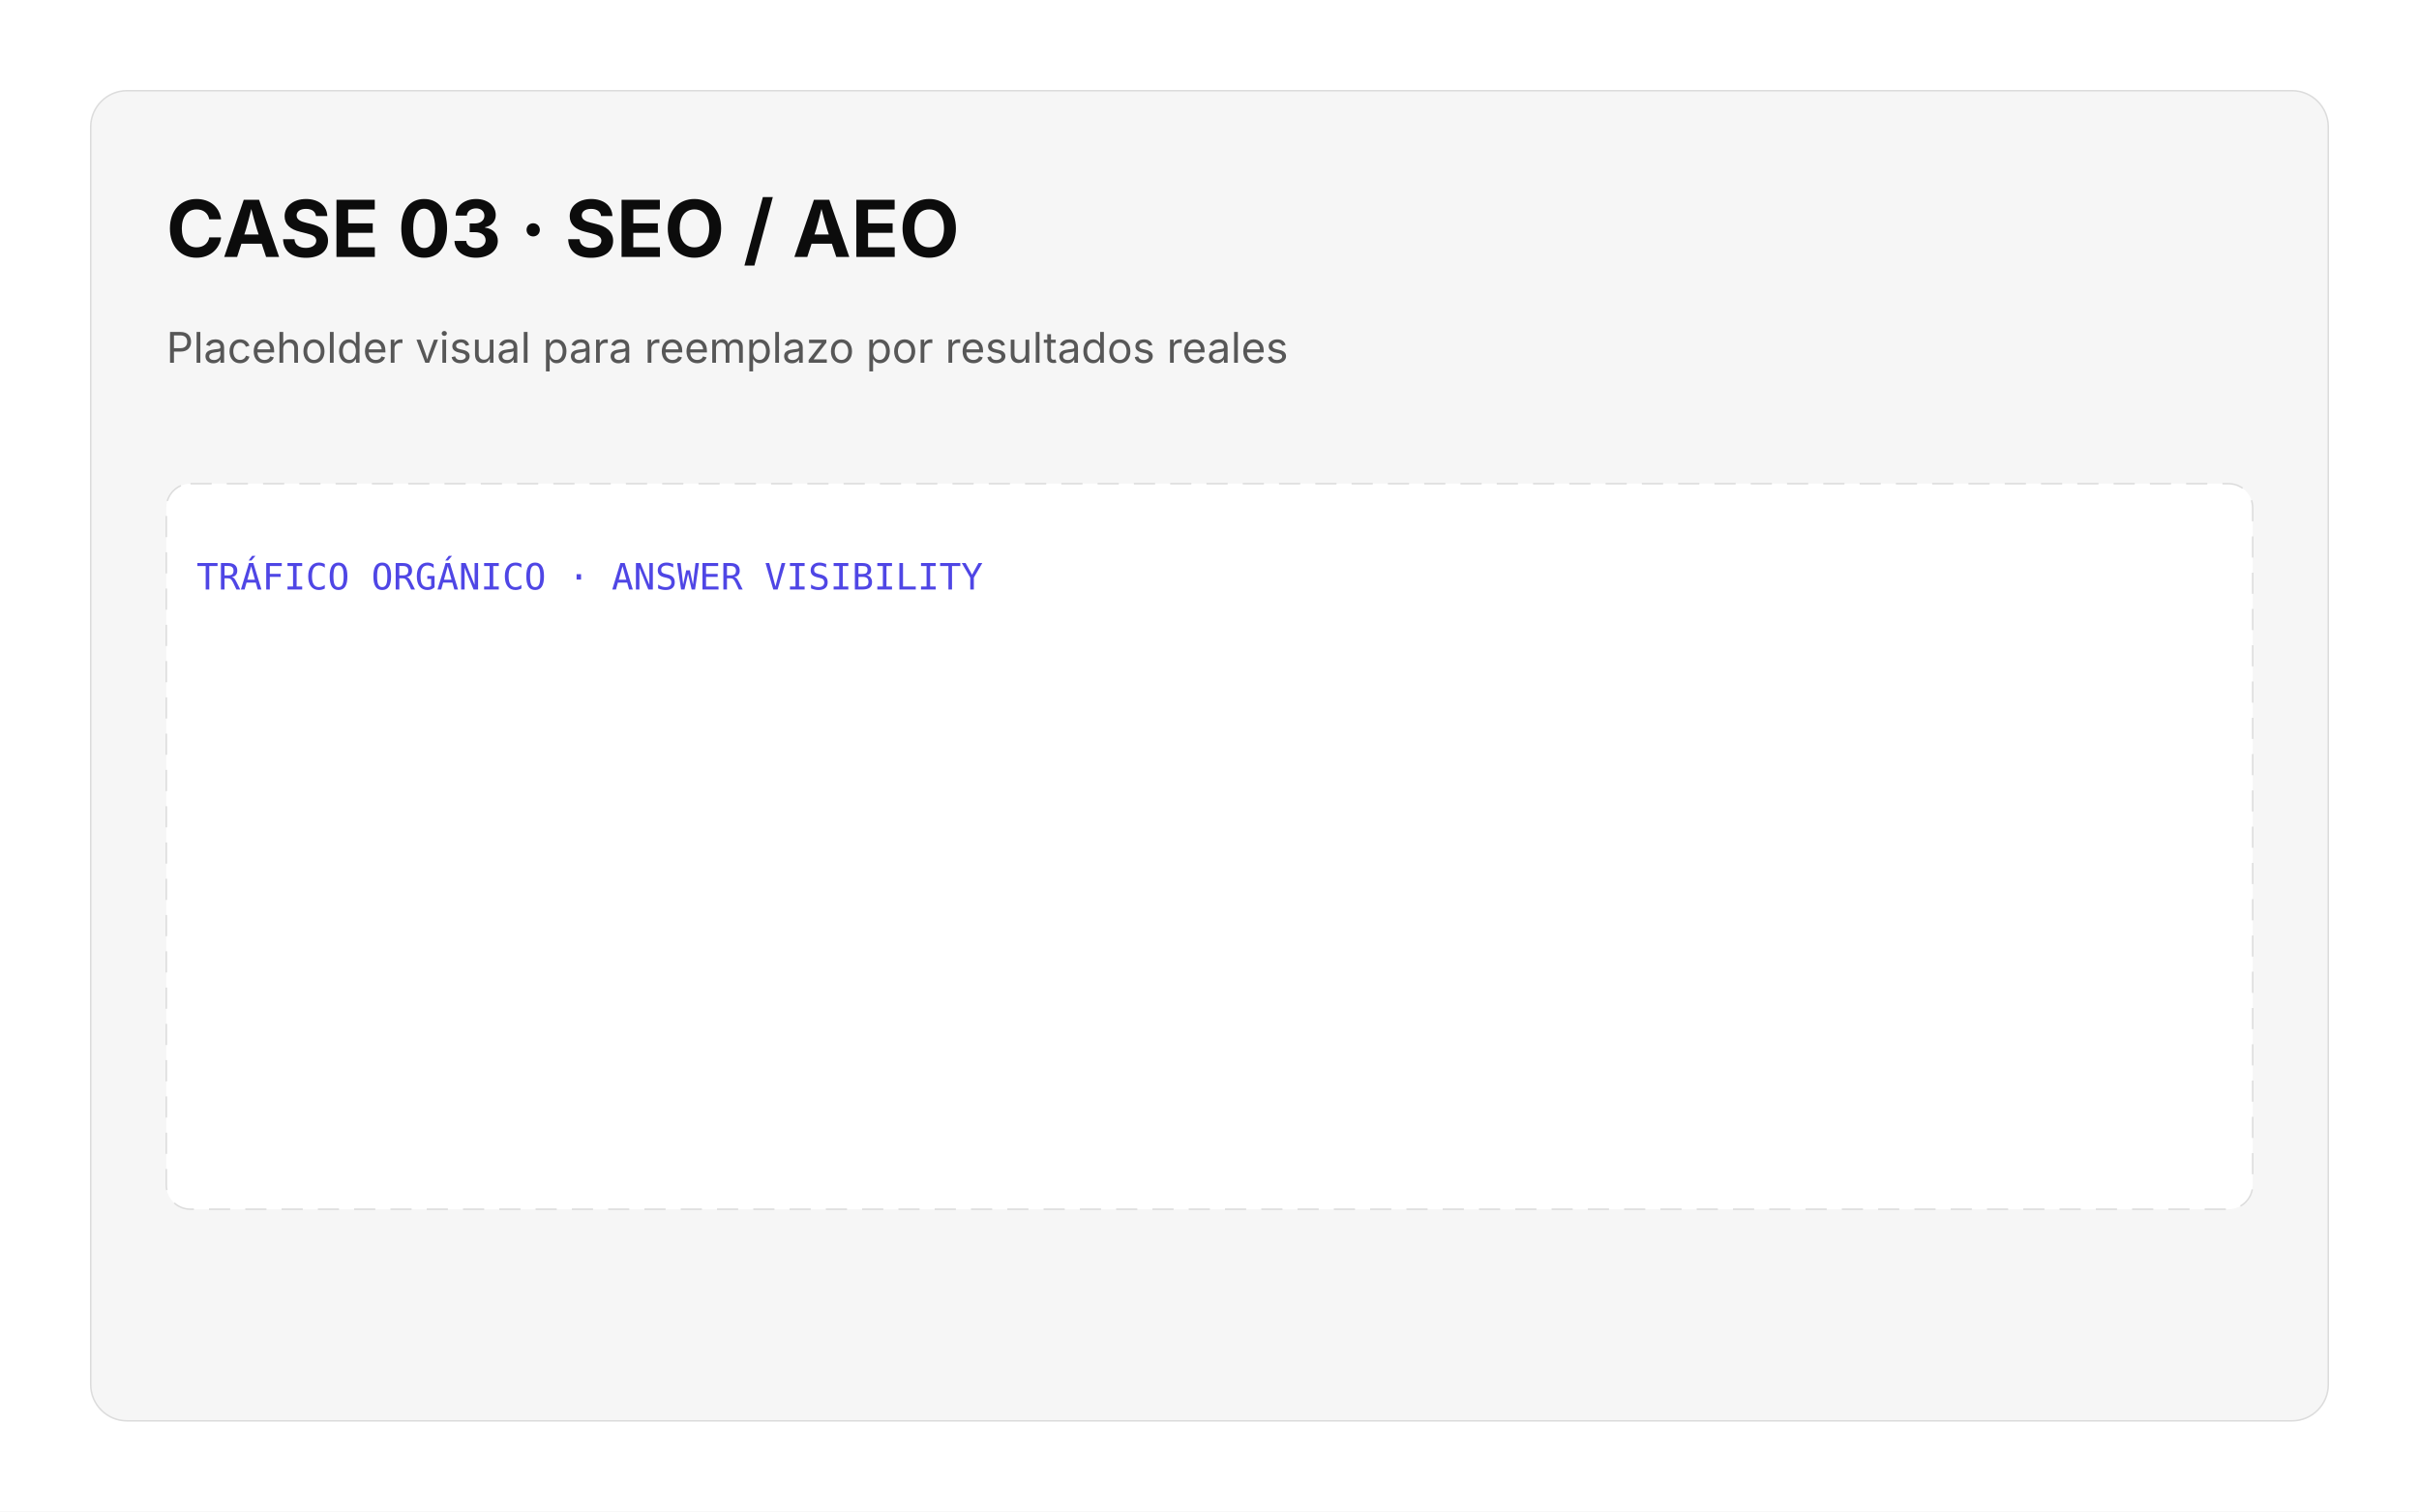
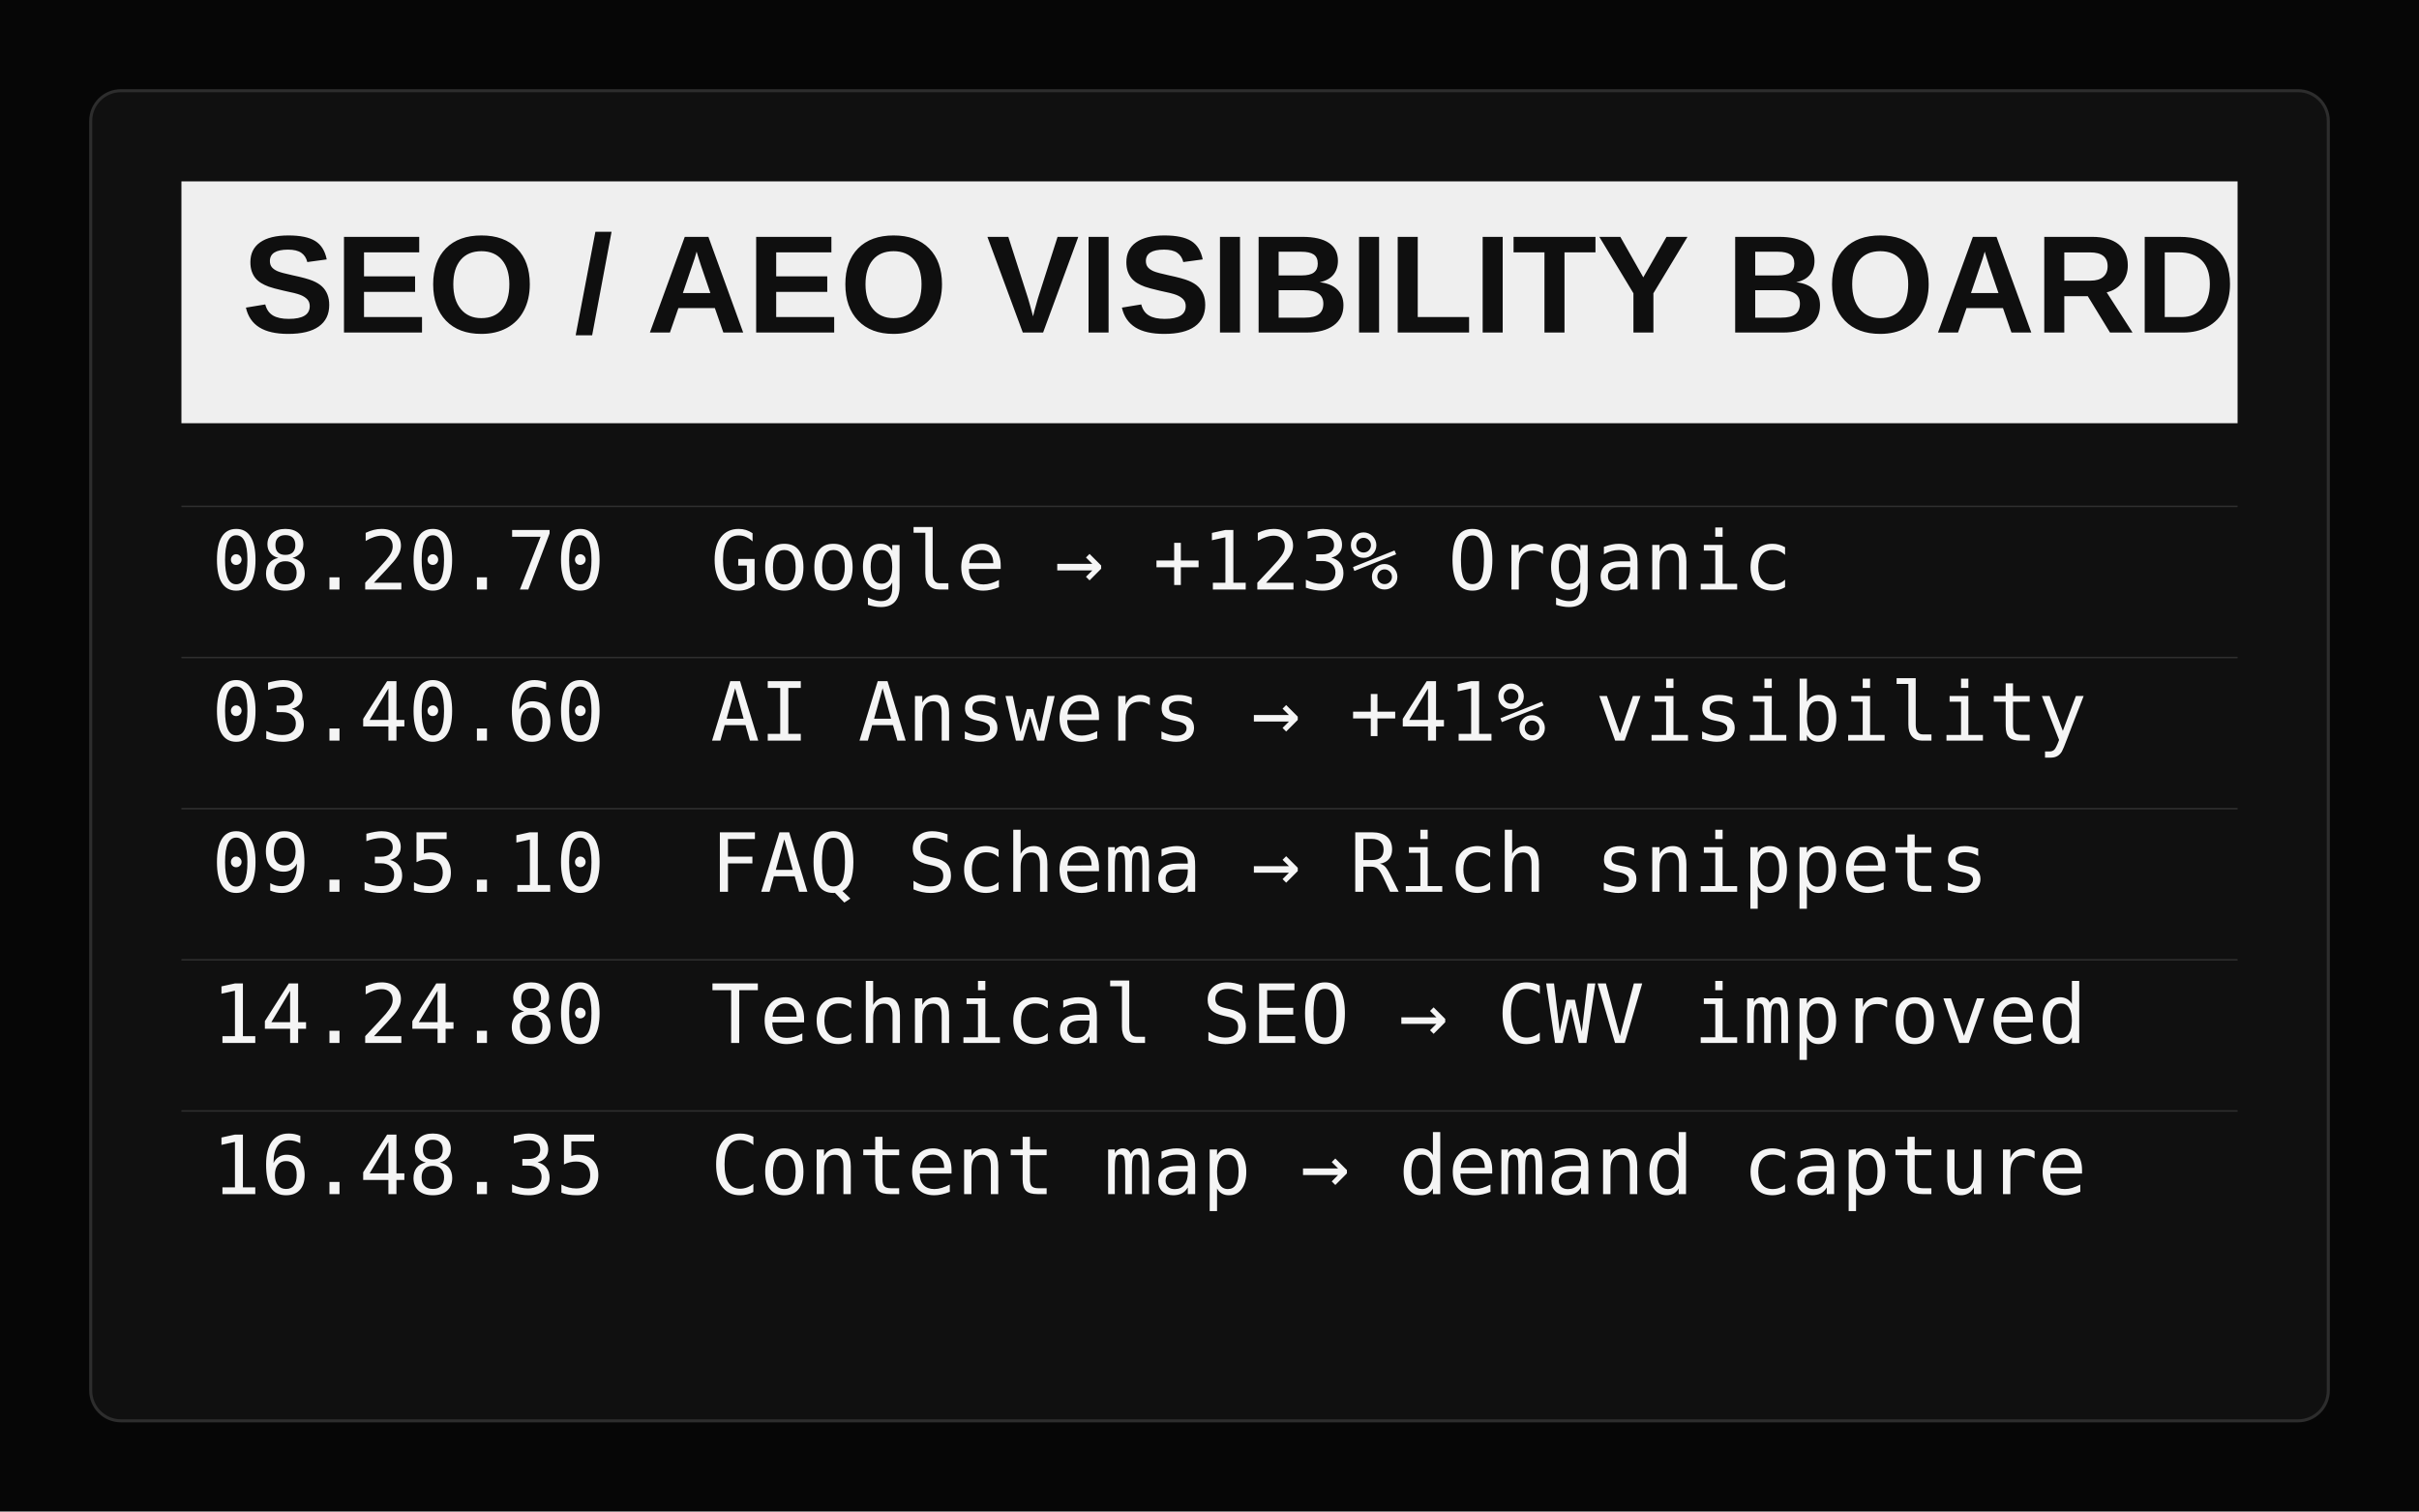
- <svg xmlns="http://www.w3.org/2000/svg" width="1600" height="1000" viewBox="0 0 1600 1000" fill="none">
-   <rect width="1600" height="1000" fill="#FFFFFF" />
-   <rect x="60" y="60" width="1480" height="880" rx="24" fill="#F6F6F6" stroke="#DCDCDC" />
-   <text x="110" y="170" fill="#0C0C0C" font-size="52" font-family="Inter, Arial, sans-serif" font-weight="700">CASE 03 · SEO / AEO</text>
-   <text x="110" y="240" fill="#575757" font-size="28" font-family="Inter, Arial, sans-serif">Placeholder visual para reemplazo por resultados reales</text>
-   <rect x="110" y="320" width="1380" height="480" rx="16" fill="#FFFFFF" stroke="#DCDCDC" stroke-dasharray="14 10" />
-   <text x="130" y="390" fill="#4F46E5" font-size="24" font-family="ui-monospace, Menlo, monospace">TRÁFICO ORGÁNICO · ANSWER VISIBILITY</text>
+ <svg xmlns="http://www.w3.org/2000/svg" width="1600" height="1000" viewBox="0 0 1600 1000">
+   <rect width="1600" height="1000" fill="#060606" />
+   <rect x="60" y="60" width="1480" height="880" rx="20" fill="#101010" stroke="#2D2D2D" stroke-width="2" />
+   <rect x="120" y="120" width="1360" height="160" fill="#EFEFEF" />
+   <text x="160" y="220" fill="#0F0F0F" font-size="92" font-family="Space Grotesk, Arial, sans-serif" font-weight="700">SEO / AEO VISIBILITY BOARD</text>
+   <g font-family="IBM Plex Mono, monospace" font-size="54" fill="#F5F5F5">
+     <text x="140" y="390">08.20.70</text>
+     <text x="470" y="390">Google → +123% Organic</text>
+     <text x="140" y="490">03.40.60</text>
+     <text x="470" y="490">AI Answers → +41% visibility</text>
+     <text x="140" y="590">09.35.10</text>
+     <text x="470" y="590">FAQ Schema → Rich snippets</text>
+     <text x="140" y="690">14.24.80</text>
+     <text x="470" y="690">Technical SEO → CWV improved</text>
+     <text x="140" y="790">16.48.35</text>
+     <text x="470" y="790">Content map → demand capture</text>
+   </g>
+   <line x1="120" y1="335" x2="1480" y2="335" stroke="#2F2F2F" />
+   <line x1="120" y1="435" x2="1480" y2="435" stroke="#2F2F2F" />
+   <line x1="120" y1="535" x2="1480" y2="535" stroke="#2F2F2F" />
+   <line x1="120" y1="635" x2="1480" y2="635" stroke="#2F2F2F" />
+   <line x1="120" y1="735" x2="1480" y2="735" stroke="#2F2F2F" />
</svg>
